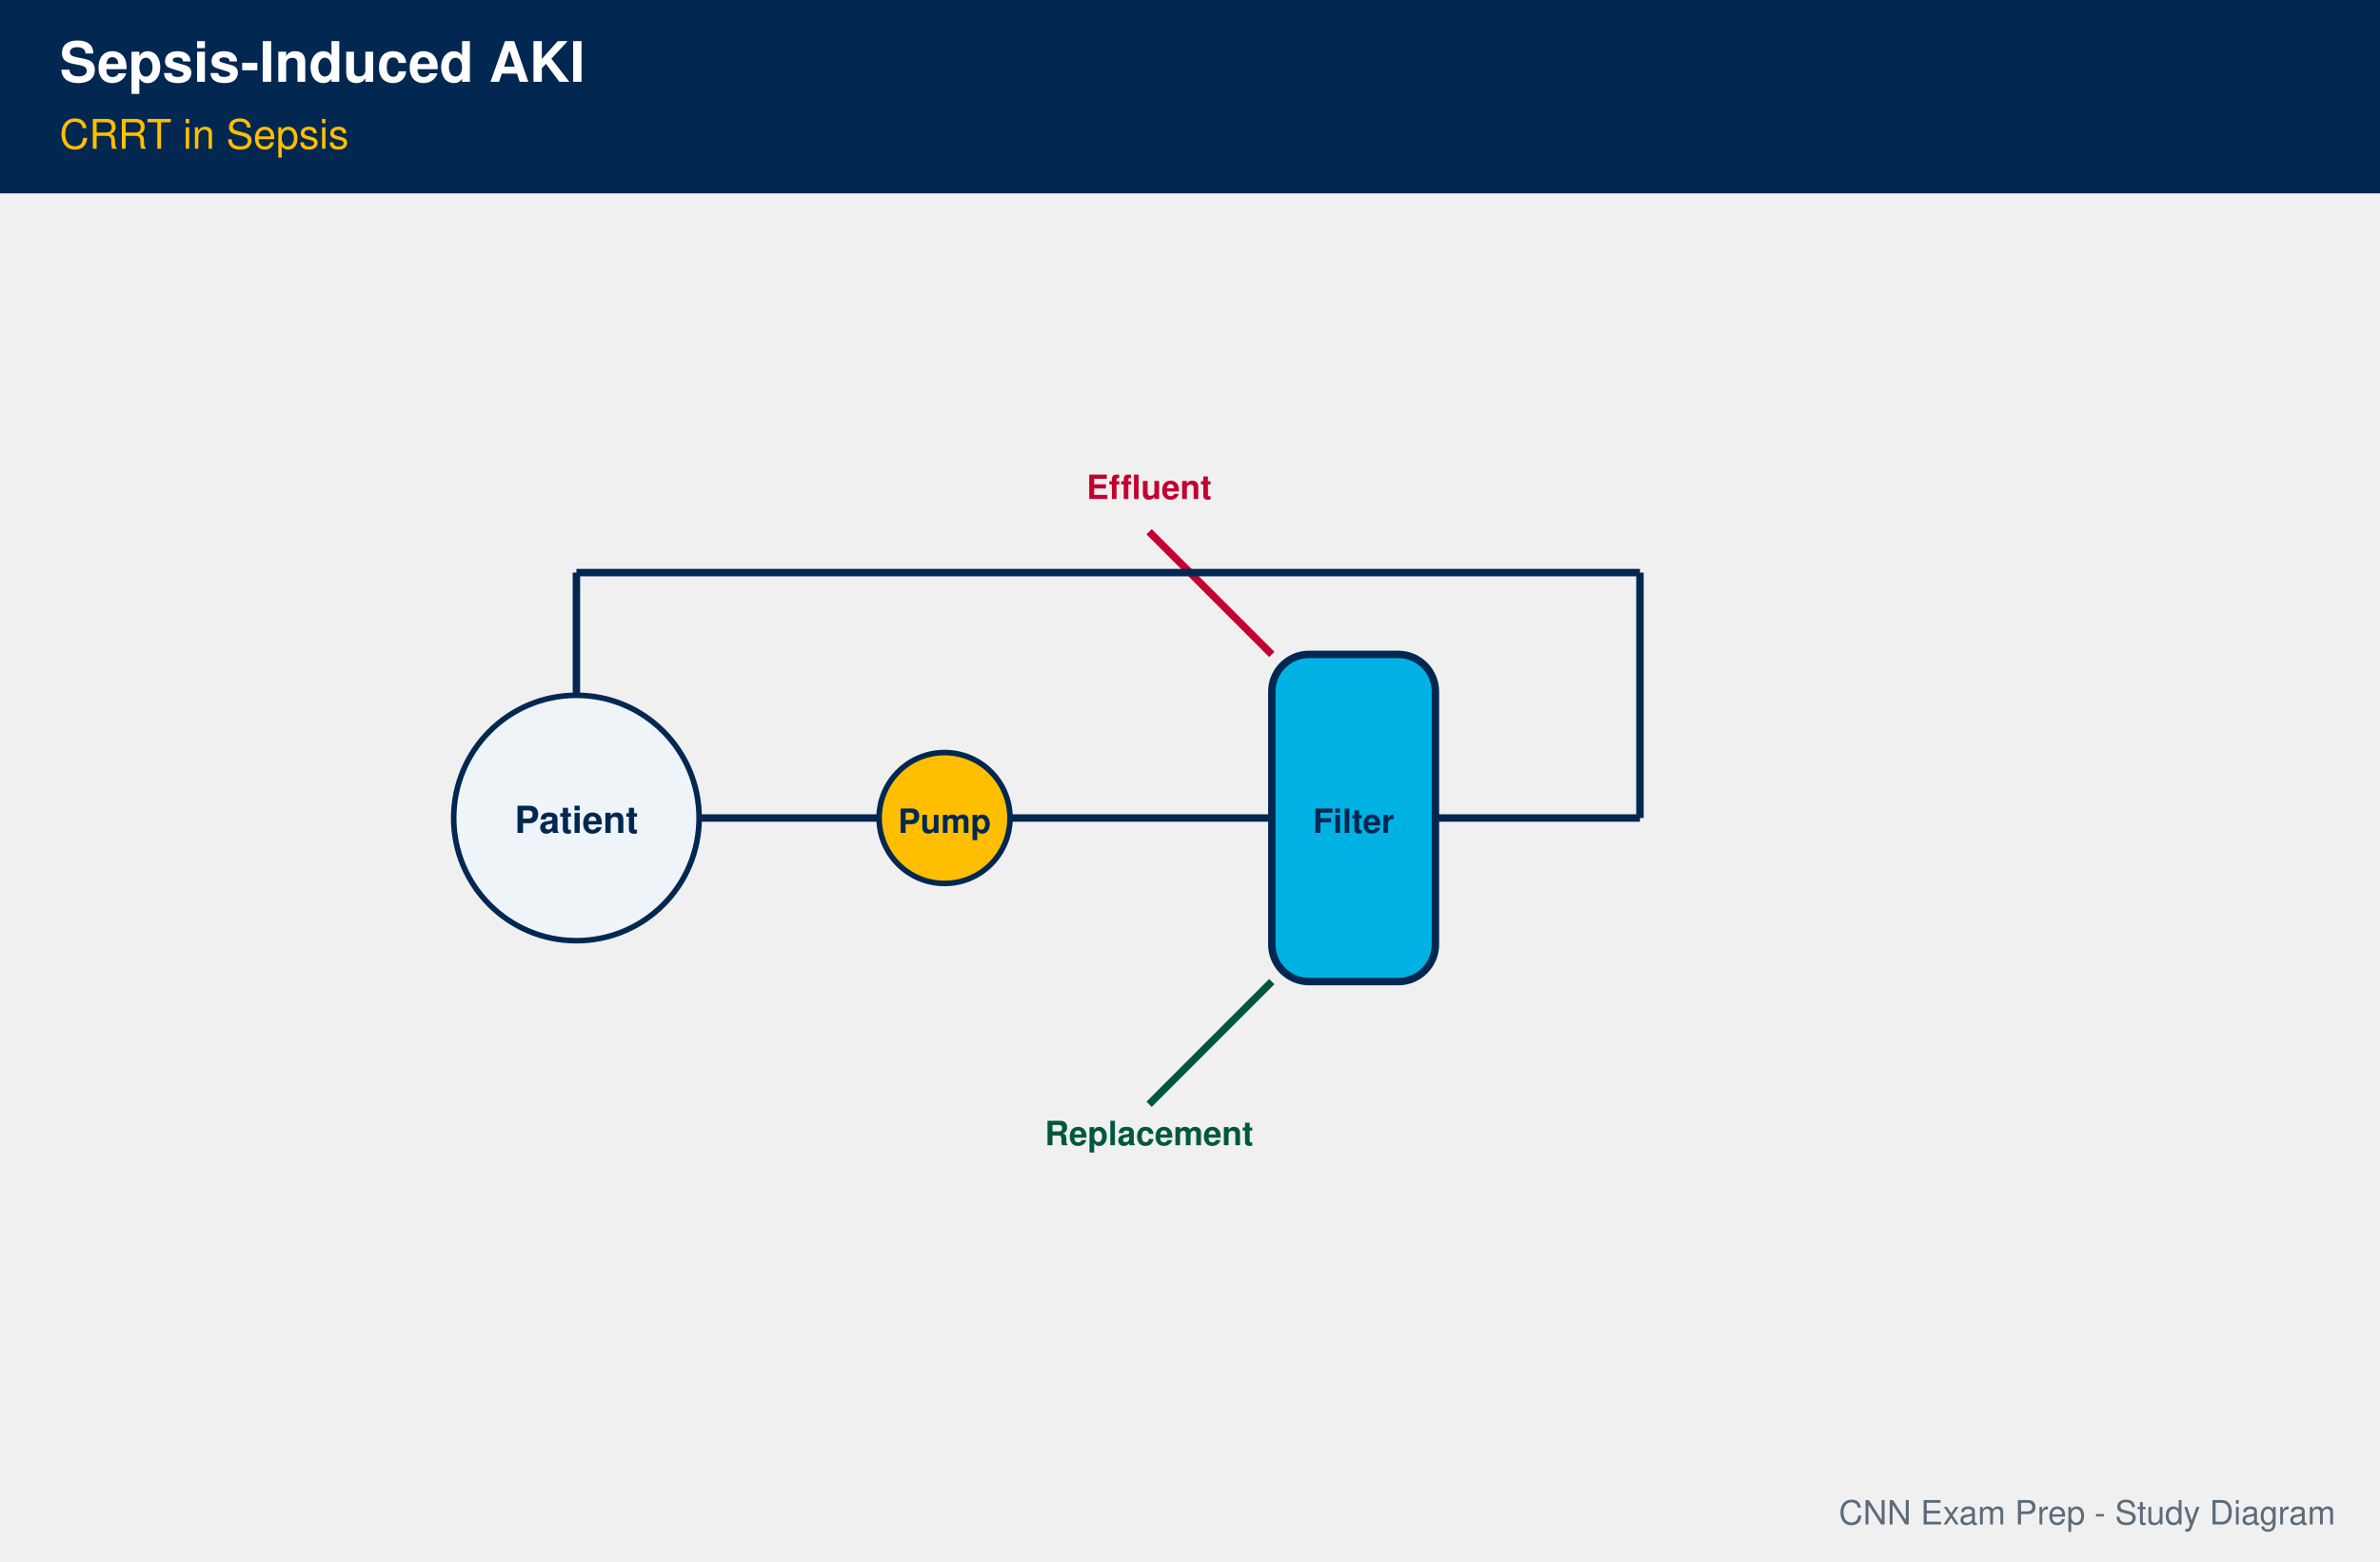
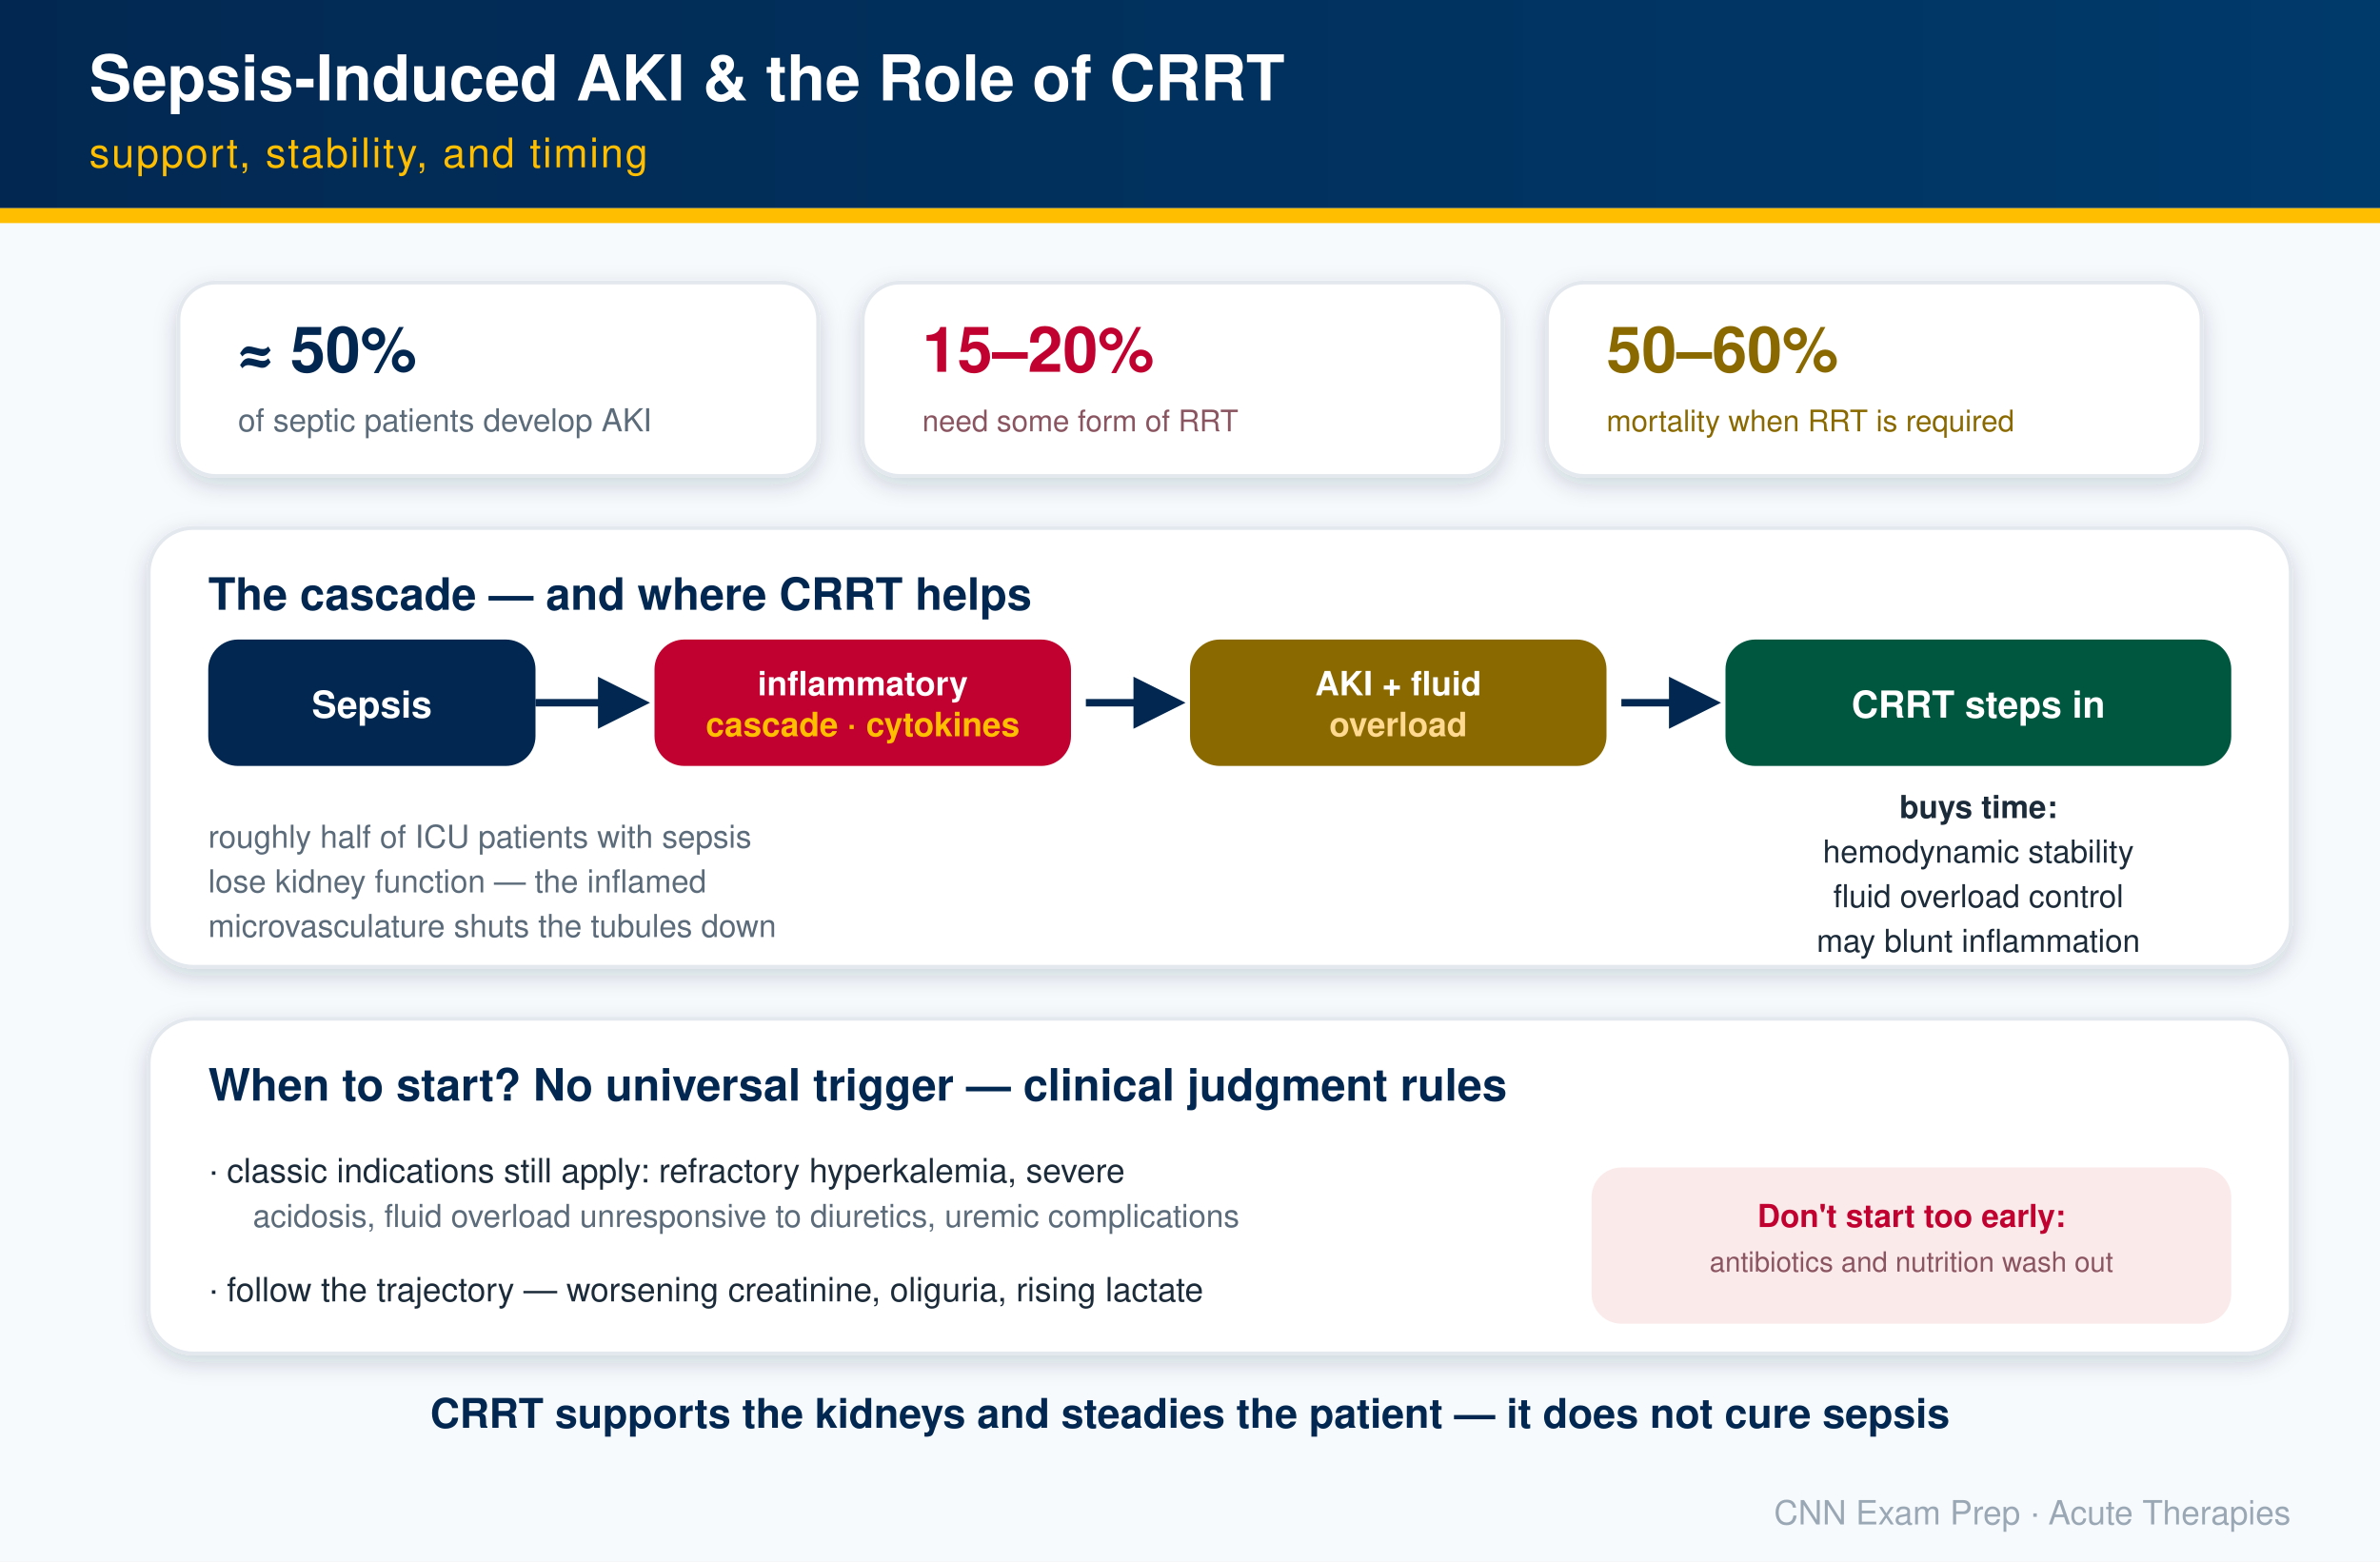
- <svg xmlns="http://www.w3.org/2000/svg" viewBox="0 0 640 420" width="640" height="420" font-family="Helvetica,Arial,sans-serif">
-   <rect x="0" y="0" width="640" height="52" fill="#022851" />
-   <text x="16" y="22" fill="#fff" font-size="15" font-weight="bold">Sepsis-Induced AKI</text>
-   <text x="16" y="40" fill="#ffbf00" font-size="11">CRRT in Sepsis</text>
-   <circle cx="155.0" cy="220" r="33.0" fill="#eef4f8" stroke="#022851" stroke-width="1.5" />
-   <text x="155.0" y="224" fill="#022851" font-size="10" text-anchor="middle" font-weight="bold">Patient</text>
-   <circle cx="254.0" cy="220" r="17.6" fill="#ffbf00" stroke="#022851" stroke-width="1.5" />
-   <text x="254.0" y="224" fill="#022851" font-size="9" text-anchor="middle" font-weight="bold">Pump</text>
-   <rect x="342.0" y="176.0" width="44.0" height="88.0" fill="#00b2e3" stroke="#022851" stroke-width="2" rx="10" />
-   <text x="364.0" y="224" fill="#022851" font-size="9" text-anchor="middle" font-weight="bold">Filter</text>
-   <line x1="342.0" y1="176.0" x2="309.0" y2="143.0" stroke="#c10230" stroke-width="2" />
-   <text x="309.0" y="134.2" fill="#c10230" font-size="9" text-anchor="middle" font-weight="bold">Effluent</text>
-   <line x1="309.0" y1="297.0" x2="342.0" y2="264.0" stroke="#00573f" stroke-width="2" />
-   <text x="309.0" y="308.0" fill="#00573f" font-size="9" text-anchor="middle" font-weight="bold">Replacement</text>
-   <line x1="188.0" y1="220" x2="236.4" y2="220" stroke="#022851" stroke-width="2" />
-   <line x1="271.6" y1="220" x2="342.0" y2="220" stroke="#022851" stroke-width="2" />
-   <line x1="386.0" y1="220" x2="441.0" y2="220" stroke="#022851" stroke-width="2" />
-   <line x1="441.0" y1="220" x2="441.0" y2="154.0" stroke="#022851" stroke-width="2" />
-   <line x1="441.0" y1="154.0" x2="155.0" y2="154.0" stroke="#022851" stroke-width="2" />
-   <line x1="155.0" y1="154.0" x2="155.0" y2="187.0" stroke="#022851" stroke-width="2" />
-   <text x="628" y="410" fill="#5b6b7a" font-size="9" text-anchor="end">CNN Exam Prep - Study Diagram</text>
+ <svg xmlns="http://www.w3.org/2000/svg" viewBox="0 0 640 420" font-family="Helvetica,Arial,sans-serif">
+   <defs>
+     <linearGradient id="ac8Head" x1="0" y1="0" x2="1" y2="0">
+       <stop offset="0" stop-color="#022851" />
+       <stop offset="1" stop-color="#003a6b" />
+     </linearGradient>
+     <marker id="ac8Arr" viewBox="0 0 10 10" refX="8" refY="5" markerWidth="7" markerHeight="7" orient="auto-start-reverse">
+       <path d="M0,0 L10,5 L0,10 z" fill="#022851" />
+     </marker>
+     <filter id="ac8Sh" x="-20%" y="-20%" width="140%" height="140%">
+       <feDropShadow dx="0" dy="2" stdDeviation="3" flood-color="#022851" flood-opacity="0.18" />
+     </filter>
+   </defs>
+   <rect width="640" height="420" fill="#f7fafc" />
+   <rect width="640" height="56" fill="url(#ac8Head)" />
+   <rect y="56" width="640" height="4" fill="#ffbf00" />
+   <text x="24" y="27" fill="#ffffff" font-size="17" font-weight="bold">Sepsis-Induced AKI &amp; the Role of CRRT</text>
+   <text x="24" y="45" fill="#ffbf00" font-size="11" letter-spacing="0.5">support, stability, and timing</text>
+   <g>
+     <rect x="48" y="76" width="172" height="52" rx="10" fill="#ffffff" stroke="#e3e8ee" filter="url(#ac8Sh)" />
+     <text x="64" y="100" fill="#022851" font-size="17" font-weight="bold">≈ 50%</text>
+     <text x="64" y="116" fill="#5b6b7a" font-size="8.5">of septic patients develop AKI</text>
+     <rect x="232" y="76" width="172" height="52" rx="10" fill="#ffffff" stroke="#e3e8ee" filter="url(#ac8Sh)" />
+     <text x="248" y="100" fill="#c10230" font-size="17" font-weight="bold">15–20%</text>
+     <text x="248" y="116" fill="#8a5560" font-size="8">need some form of RRT</text>
+     <rect x="416" y="76" width="176" height="52" rx="10" fill="#ffffff" stroke="#e3e8ee" filter="url(#ac8Sh)" />
+     <text x="432" y="100" fill="#8a6a00" font-size="17" font-weight="bold">50–60%</text>
+     <text x="432" y="116" fill="#8a6a00" font-size="8">mortality when RRT is required</text>
+   </g>
+   <rect x="40" y="142" width="576" height="118" rx="12" fill="#ffffff" stroke="#e3e8ee" filter="url(#ac8Sh)" />
+   <text x="56" y="164" fill="#022851" font-size="12" font-weight="bold">The cascade — and where CRRT helps</text>
+   <g text-anchor="middle" font-weight="bold">
+     <rect x="56" y="172" width="88" height="34" rx="8" fill="#022851" />
+     <text x="100" y="193" fill="#ffffff" font-size="10">Sepsis</text>
+     <rect x="176" y="172" width="112" height="34" rx="8" fill="#c10230" />
+     <text x="232" y="187" fill="#ffffff" font-size="9">inflammatory</text>
+     <text x="232" y="198" fill="#ffbf00" font-size="9">cascade · cytokines</text>
+     <rect x="320" y="172" width="112" height="34" rx="8" fill="#8a6a00" />
+     <text x="376" y="187" fill="#ffffff" font-size="9">AKI + fluid</text>
+     <text x="376" y="198" fill="#ffd98f" font-size="9">overload</text>
+     <rect x="464" y="172" width="136" height="34" rx="8" fill="#00573f" />
+     <text x="532" y="193" fill="#ffffff" font-size="10">CRRT steps in</text>
+   </g>
+   <line x1="144" y1="189" x2="172" y2="189" stroke="#022851" stroke-width="2" marker-end="url(#ac8Arr)" />
+   <line x1="292" y1="189" x2="316" y2="189" stroke="#022851" stroke-width="2" marker-end="url(#ac8Arr)" />
+   <line x1="436" y1="189" x2="460" y2="189" stroke="#022851" stroke-width="2" marker-end="url(#ac8Arr)" />
+   <g font-size="8.5" fill="#1c2b39">
+     <text x="532" y="220" text-anchor="middle" font-weight="bold">buys time:</text>
+     <text x="532" y="232" text-anchor="middle">hemodynamic stability</text>
+     <text x="532" y="244" text-anchor="middle">fluid overload control</text>
+     <text x="532" y="256" text-anchor="middle">may blunt inflammation</text>
+   </g>
+   <text x="56" y="228" fill="#5b6b7a" font-size="8.5">roughly half of ICU patients with sepsis</text>
+   <text x="56" y="240" fill="#5b6b7a" font-size="8.5">lose kidney function — the inflamed</text>
+   <text x="56" y="252" fill="#5b6b7a" font-size="8.5">microvasculature shuts the tubules down</text>
+   <rect x="40" y="274" width="576" height="90" rx="12" fill="#ffffff" stroke="#e3e8ee" filter="url(#ac8Sh)" />
+   <text x="56" y="296" fill="#022851" font-size="12" font-weight="bold">When to start? No universal trigger — clinical judgment rules</text>
+   <g font-size="9" fill="#1c2b39">
+     <text x="56" y="318">· classic indications still apply: refractory hyperkalemia, severe</text>
+     <text x="68" y="330" fill="#5b6b7a" font-size="8.5">acidosis, fluid overload unresponsive to diuretics, uremic complications</text>
+     <text x="56" y="350">· follow the trajectory — worsening creatinine, oliguria, rising lactate</text>
+   </g>
+   <rect x="428" y="314" width="172" height="42" rx="8" fill="#fbeaea" />
+   <text x="514" y="330" fill="#c10230" font-size="8.5" text-anchor="middle" font-weight="bold">Don't start too early:</text>
+   <text x="514" y="342" fill="#8a5560" font-size="7.5" text-anchor="middle">antibiotics and nutrition wash out</text>
+   <text x="320" y="384" fill="#022851" font-size="11" text-anchor="middle" font-weight="bold">CRRT supports the kidneys and steadies the patient — it does not cure sepsis</text>
+   <text x="616" y="410" fill="#9aa7b4" font-size="9" text-anchor="end">CNN Exam Prep · Acute Therapies</text>
</svg>
